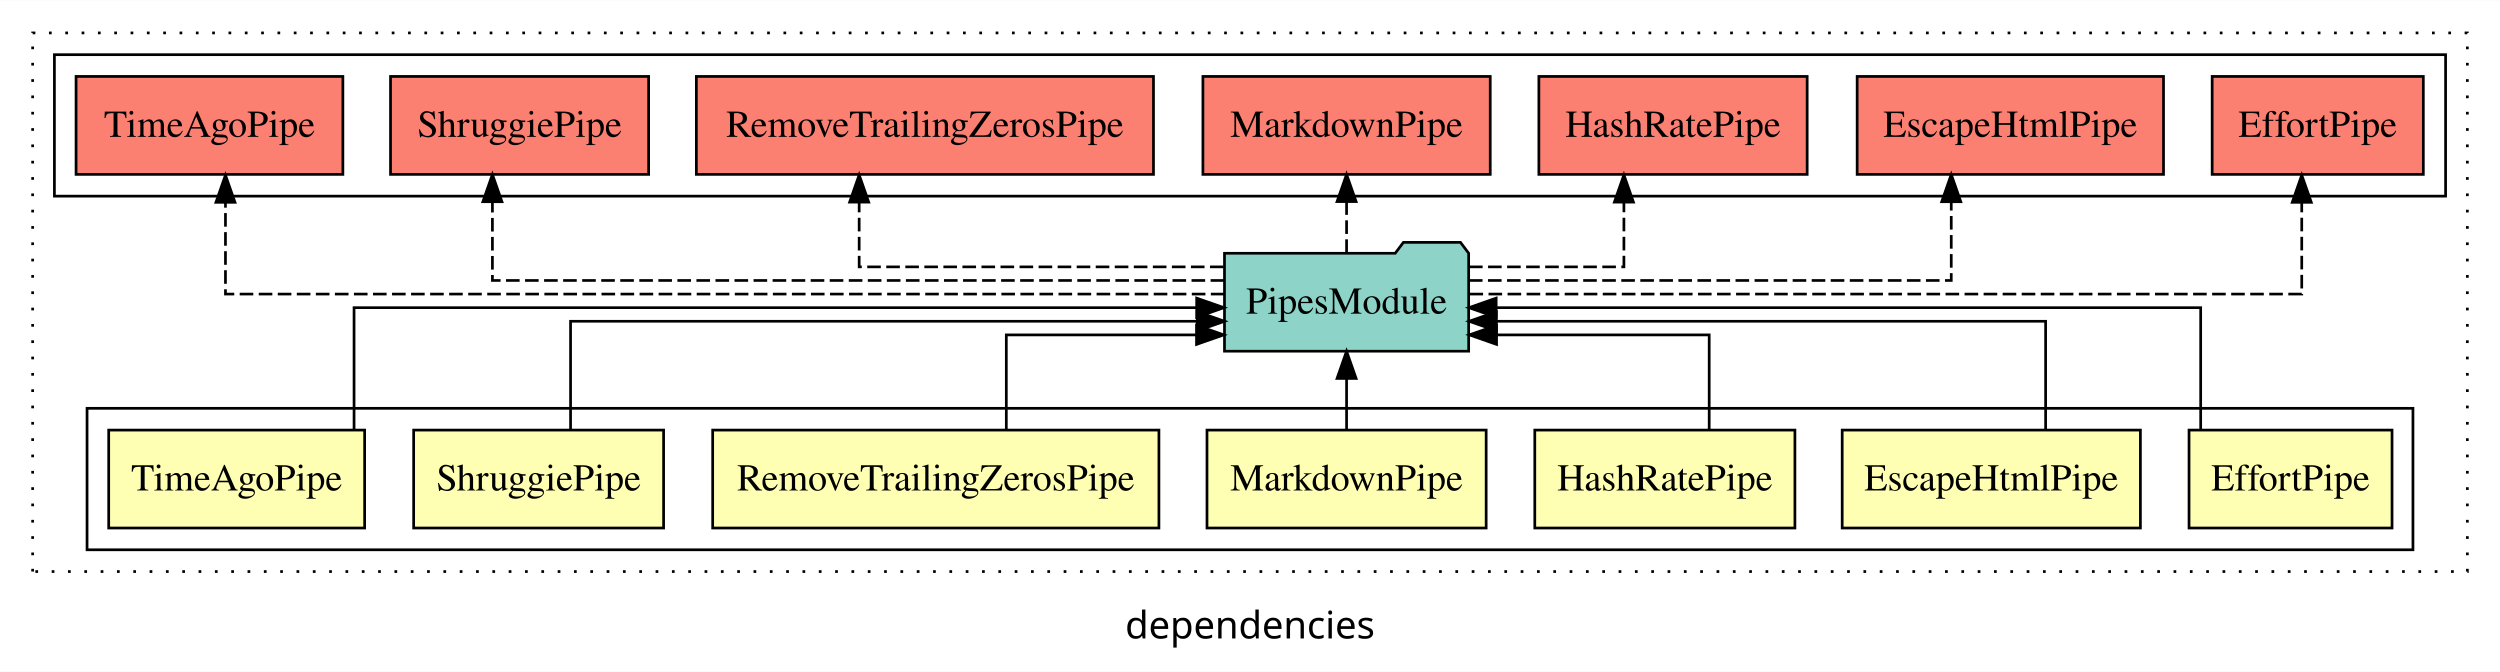
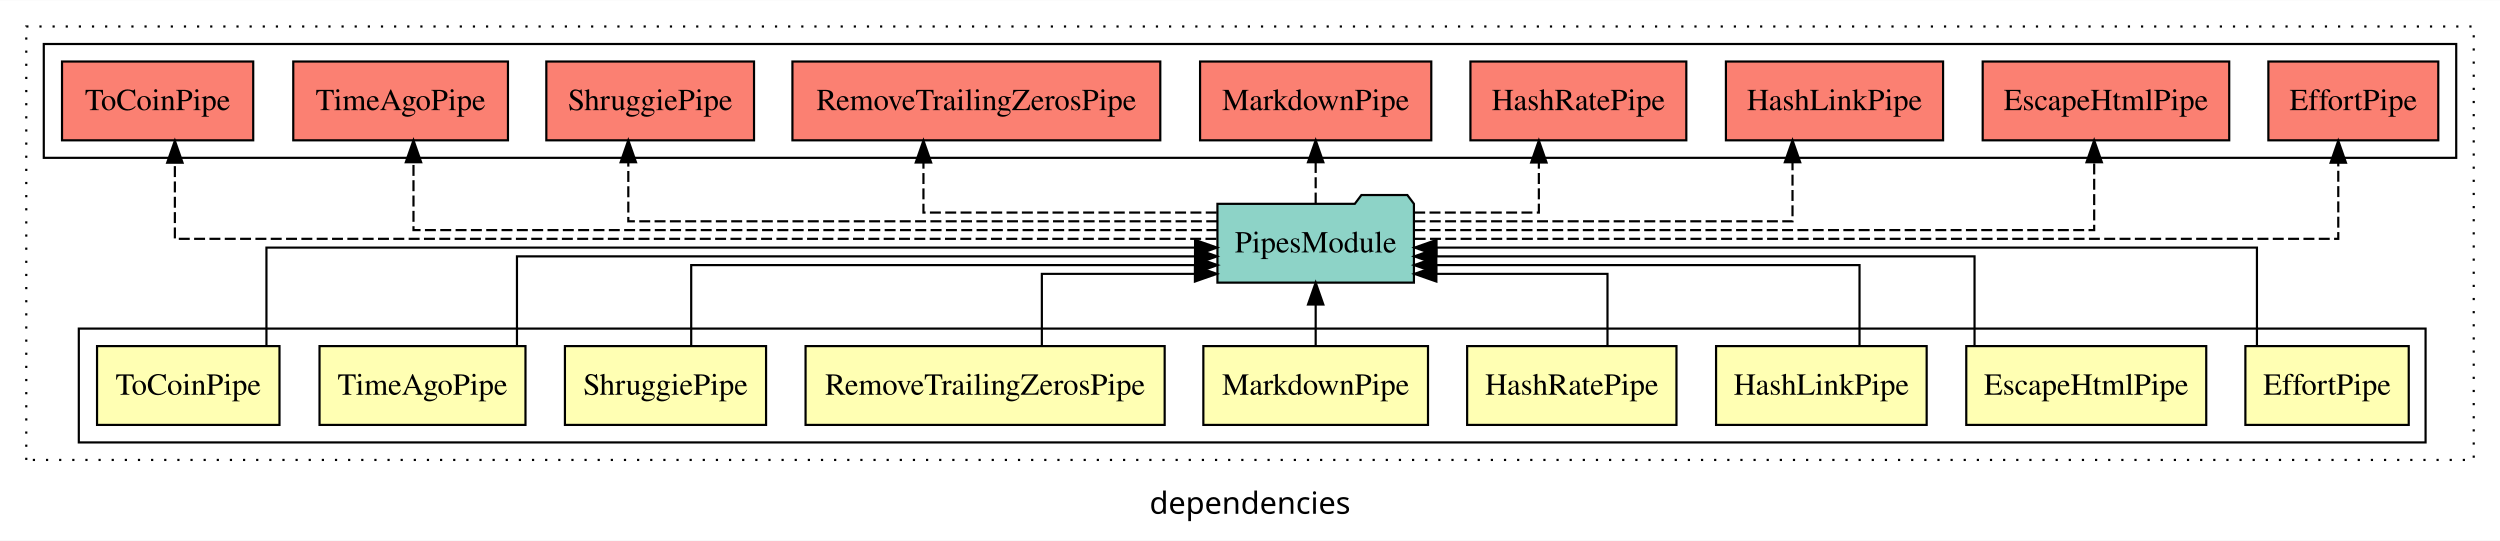
- <svg xmlns="http://www.w3.org/2000/svg" width="919pt" height="247pt" viewBox="0.00 0.00 919.00 246.80">
+ <svg xmlns="http://www.w3.org/2000/svg" width="1142pt" height="247pt" viewBox="0.00 0.00 1142.00 246.80">
  <g id="graph0" class="graph" transform="scale(1 1) rotate(0) translate(4 242.8)">
-     <polygon fill="white" stroke="transparent" points="-4,4 -4,-242.8 915,-242.8 915,4 -4,4" />
-     <text text-anchor="middle" x="455.5" y="-8.2" font-family="sans-serif" font-size="14.00">dependencies</text>
+     <polygon fill="white" stroke="transparent" points="-4,4 -4,-242.8 1138,-242.8 1138,4 -4,4" />
+     <text text-anchor="middle" x="567" y="-8.2" font-family="sans-serif" font-size="14.00">dependencies</text>
    <g id="clust1" class="cluster">
-       <polygon fill="none" stroke="black" stroke-dasharray="1,5" points="8,-32.8 8,-230.8 903,-230.8 903,-32.8 8,-32.8" />
+       <polygon fill="none" stroke="black" stroke-dasharray="1,5" points="8,-32.8 8,-230.8 1126,-230.8 1126,-32.8 8,-32.8" />
    </g>
-     <g id="clust11" class="cluster">
-       <polygon fill="none" stroke="black" points="16,-170.8 16,-222.8 895,-222.8 895,-170.8 16,-170.8" />
+     <g id="clust13" class="cluster">
+       <polygon fill="none" stroke="black" points="16,-170.8 16,-222.8 1118,-222.8 1118,-170.8 16,-170.8" />
    </g>
    <g id="clust2" class="cluster">
-       <polygon fill="none" stroke="black" points="28,-40.8 28,-92.8 883,-92.8 883,-40.8 28,-40.8" />
+       <polygon fill="none" stroke="black" points="32,-40.8 32,-92.8 1104,-92.8 1104,-40.8 32,-40.8" />
    </g>
    <g id="node1" class="node">
-       <polygon fill="#ffffb3" stroke="black" points="875.31,-84.8 800.69,-84.8 800.69,-48.8 875.31,-48.8 875.31,-84.8" />
-       <text text-anchor="middle" x="838" y="-62.6" font-family="Times,serif" font-size="14.00">EffortPipe</text>
+       <polygon fill="#ffffb3" stroke="black" points="1096.31,-84.8 1021.69,-84.8 1021.69,-48.8 1096.31,-48.8 1096.31,-84.8" />
+       <text text-anchor="middle" x="1059" y="-62.6" font-family="Times,serif" font-size="14.00">EffortPipe</text>
+     </g>
+     <g id="node10" class="node">
+       <polygon fill="#8dd3c7" stroke="black" points="641.88,-149.8 638.88,-153.8 617.88,-153.8 614.88,-149.8 552.12,-149.8 552.12,-113.8 641.88,-113.8 641.88,-149.8" />
+       <text text-anchor="middle" x="597" y="-127.6" font-family="Times,serif" font-size="14.00">PipesModule</text>
+     </g>
+     <g id="edge1" class="edge">
+       <path fill="none" stroke="black" d="M1026.97,-85.02C1026.97,-103.63 1026.97,-129.8 1026.97,-129.8 1026.97,-129.8 652.2,-129.8 652.2,-129.8" />
+       <polygon fill="black" stroke="black" points="652.2,-126.3 642.2,-129.8 652.2,-133.3 652.2,-126.3" />
+     </g>
+     <g id="node2" class="node">
+       <polygon fill="#ffffb3" stroke="black" points="1003.81,-84.8 894.19,-84.8 894.19,-48.8 1003.81,-48.8 1003.81,-84.8" />
+       <text text-anchor="middle" x="949" y="-62.6" font-family="Times,serif" font-size="14.00">EscapeHtmlPipe</text>
+     </g>
+     <g id="edge2" class="edge">
+       <path fill="none" stroke="black" d="M897.97,-84.82C897.97,-102.17 897.97,-125.8 897.97,-125.8 897.97,-125.8 652.06,-125.8 652.06,-125.8" />
+       <polygon fill="black" stroke="black" points="652.06,-122.3 642.06,-125.8 652.06,-129.3 652.06,-122.3" />
+     </g>
+     <g id="node3" class="node">
+       <polygon fill="#ffffb3" stroke="black" points="876.1,-84.8 779.9,-84.8 779.9,-48.8 876.1,-48.8 876.1,-84.8" />
+       <text text-anchor="middle" x="828" y="-62.6" font-family="Times,serif" font-size="14.00">HashLinkPipe</text>
+     </g>
+     <g id="edge3" class="edge">
+       <path fill="none" stroke="black" d="M845.43,-84.81C845.43,-100.85 845.43,-121.8 845.43,-121.8 845.43,-121.8 651.99,-121.8 651.99,-121.8" />
+       <polygon fill="black" stroke="black" points="651.99,-118.3 641.99,-121.8 651.99,-125.3 651.99,-118.3" />
+     </g>
+     <g id="node4" class="node">
+       <polygon fill="#ffffb3" stroke="black" points="761.81,-84.8 666.19,-84.8 666.19,-48.8 761.81,-48.8 761.81,-84.8" />
+       <text text-anchor="middle" x="714" y="-62.6" font-family="Times,serif" font-size="14.00">HashRatePipe</text>
+     </g>
+     <g id="edge4" class="edge">
+       <path fill="none" stroke="black" d="M730.3,-84.92C730.3,-99.58 730.3,-117.8 730.3,-117.8 730.3,-117.8 652.13,-117.8 652.13,-117.8" />
+       <polygon fill="black" stroke="black" points="652.13,-114.3 642.13,-117.8 652.13,-121.3 652.13,-114.3" />
+     </g>
+     <g id="node5" class="node">
+       <polygon fill="#ffffb3" stroke="black" points="648.31,-84.8 545.69,-84.8 545.69,-48.8 648.31,-48.8 648.31,-84.8" />
+       <text text-anchor="middle" x="597" y="-62.6" font-family="Times,serif" font-size="14.00">MarkdownPipe</text>
+     </g>
+     <g id="edge5" class="edge">
+       <path fill="none" stroke="black" d="M597,-84.91C597,-84.91 597,-103.79 597,-103.79" />
+       <polygon fill="black" stroke="black" points="593.5,-103.79 597,-113.79 600.5,-103.79 593.5,-103.79" />
+     </g>
+     <g id="node6" class="node">
+       <polygon fill="#ffffb3" stroke="black" points="528.02,-84.8 363.98,-84.8 363.98,-48.8 528.02,-48.8 528.02,-84.8" />
+       <text text-anchor="middle" x="446" y="-62.6" font-family="Times,serif" font-size="14.00">RemoveTrailingZerosPipe</text>
+     </g>
+     <g id="edge6" class="edge">
+       <path fill="none" stroke="black" d="M471.92,-84.92C471.92,-99.58 471.92,-117.8 471.92,-117.8 471.92,-117.8 541.84,-117.8 541.84,-117.8" />
+       <polygon fill="black" stroke="black" points="541.84,-121.3 551.84,-117.8 541.84,-114.3 541.84,-121.3" />
+     </g>
+     <g id="node7" class="node">
+       <polygon fill="#ffffb3" stroke="black" points="345.94,-84.8 254.06,-84.8 254.06,-48.8 345.94,-48.8 345.94,-84.8" />
+       <text text-anchor="middle" x="300" y="-62.6" font-family="Times,serif" font-size="14.00">ShruggiePipe</text>
+     </g>
+     <g id="edge7" class="edge">
+       <path fill="none" stroke="black" d="M311.74,-84.81C311.74,-100.85 311.74,-121.8 311.74,-121.8 311.74,-121.8 542.11,-121.8 542.11,-121.8" />
+       <polygon fill="black" stroke="black" points="542.11,-125.3 552.11,-121.8 542.11,-118.3 542.11,-125.3" />
    </g>
    <g id="node8" class="node">
-       <polygon fill="#8dd3c7" stroke="black" points="535.88,-149.8 532.88,-153.8 511.88,-153.8 508.88,-149.8 446.12,-149.8 446.12,-113.8 535.88,-113.8 535.88,-149.8" />
-       <text text-anchor="middle" x="491" y="-127.6" font-family="Times,serif" font-size="14.00">PipesModule</text>
+       <polygon fill="#ffffb3" stroke="black" points="236.04,-84.8 141.96,-84.8 141.96,-48.8 236.04,-48.8 236.04,-84.8" />
+       <text text-anchor="middle" x="189" y="-62.6" font-family="Times,serif" font-size="14.00">TimeAgoPipe</text>
    </g>
-     <g id="edge1" class="edge">
-       <path fill="none" stroke="black" d="M804.97,-85.02C804.97,-103.63 804.97,-129.8 804.97,-129.8 804.97,-129.8 545.98,-129.8 545.98,-129.8" />
-       <polygon fill="black" stroke="black" points="545.98,-126.3 535.98,-129.8 545.98,-133.3 545.98,-126.3" />
-     </g>
-     <g id="node2" class="node">
-       <polygon fill="#ffffb3" stroke="black" points="782.81,-84.8 673.19,-84.8 673.19,-48.8 782.81,-48.8 782.81,-84.8" />
-       <text text-anchor="middle" x="728" y="-62.6" font-family="Times,serif" font-size="14.00">EscapeHtmlPipe</text>
-     </g>
-     <g id="edge2" class="edge">
-       <path fill="none" stroke="black" d="M747.97,-84.83C747.97,-101.86 747.97,-124.8 747.97,-124.8 747.97,-124.8 546.05,-124.8 546.05,-124.8" />
-       <polygon fill="black" stroke="black" points="546.05,-121.3 536.05,-124.8 546.05,-128.3 546.05,-121.3" />
-     </g>
-     <g id="node3" class="node">
-       <polygon fill="#ffffb3" stroke="black" points="655.81,-84.8 560.19,-84.8 560.19,-48.8 655.81,-48.8 655.81,-84.8" />
-       <text text-anchor="middle" x="608" y="-62.6" font-family="Times,serif" font-size="14.00">HashRatePipe</text>
-     </g>
-     <g id="edge3" class="edge">
-       <path fill="none" stroke="black" d="M624.3,-85.04C624.3,-100.37 624.3,-119.8 624.3,-119.8 624.3,-119.8 546.13,-119.8 546.13,-119.8" />
-       <polygon fill="black" stroke="black" points="546.13,-116.3 536.13,-119.8 546.13,-123.3 546.13,-116.3" />
-     </g>
-     <g id="node4" class="node">
-       <polygon fill="#ffffb3" stroke="black" points="542.31,-84.8 439.69,-84.8 439.69,-48.8 542.31,-48.8 542.31,-84.8" />
-       <text text-anchor="middle" x="491" y="-62.6" font-family="Times,serif" font-size="14.00">MarkdownPipe</text>
-     </g>
-     <g id="edge4" class="edge">
-       <path fill="none" stroke="black" d="M491,-84.91C491,-84.91 491,-103.79 491,-103.79" />
-       <polygon fill="black" stroke="black" points="487.5,-103.79 491,-113.79 494.5,-103.79 487.5,-103.79" />
-     </g>
-     <g id="node5" class="node">
-       <polygon fill="#ffffb3" stroke="black" points="422.02,-84.8 257.98,-84.8 257.98,-48.8 422.02,-48.8 422.02,-84.8" />
-       <text text-anchor="middle" x="340" y="-62.6" font-family="Times,serif" font-size="14.00">RemoveTrailingZerosPipe</text>
-     </g>
-     <g id="edge5" class="edge">
-       <path fill="none" stroke="black" d="M365.92,-85.04C365.92,-100.37 365.92,-119.8 365.92,-119.8 365.92,-119.8 435.84,-119.8 435.84,-119.8" />
-       <polygon fill="black" stroke="black" points="435.84,-123.3 445.84,-119.8 435.84,-116.3 435.84,-123.3" />
-     </g>
-     <g id="node6" class="node">
-       <polygon fill="#ffffb3" stroke="black" points="239.94,-84.8 148.06,-84.8 148.06,-48.8 239.94,-48.8 239.94,-84.8" />
-       <text text-anchor="middle" x="194" y="-62.6" font-family="Times,serif" font-size="14.00">ShruggiePipe</text>
-     </g>
-     <g id="edge6" class="edge">
-       <path fill="none" stroke="black" d="M205.74,-84.83C205.74,-101.86 205.74,-124.8 205.74,-124.8 205.74,-124.8 436.11,-124.8 436.11,-124.8" />
-       <polygon fill="black" stroke="black" points="436.11,-128.3 446.11,-124.8 436.11,-121.3 436.11,-128.3" />
-     </g>
-     <g id="node7" class="node">
-       <polygon fill="#ffffb3" stroke="black" points="130.04,-84.8 35.96,-84.8 35.96,-48.8 130.04,-48.8 130.04,-84.8" />
-       <text text-anchor="middle" x="83" y="-62.6" font-family="Times,serif" font-size="14.00">TimeAgoPipe</text>
-     </g>
-     <g id="edge7" class="edge">
-       <path fill="none" stroke="black" d="M126.15,-85.02C126.15,-103.63 126.15,-129.8 126.15,-129.8 126.15,-129.8 435.9,-129.8 435.9,-129.8" />
-       <polygon fill="black" stroke="black" points="435.9,-133.3 445.9,-129.8 435.9,-126.3 435.9,-133.3" />
+     <g id="edge8" class="edge">
+       <path fill="none" stroke="black" d="M232.15,-84.82C232.15,-102.17 232.15,-125.8 232.15,-125.8 232.15,-125.8 541.9,-125.8 541.9,-125.8" />
+       <polygon fill="black" stroke="black" points="541.9,-129.3 551.9,-125.8 541.9,-122.3 541.9,-129.3" />
    </g>
    <g id="node9" class="node">
-       <polygon fill="#fb8072" stroke="black" points="886.81,-214.8 809.19,-214.8 809.19,-178.8 886.81,-178.8 886.81,-214.8" />
-       <text text-anchor="middle" x="848" y="-192.6" font-family="Times,serif" font-size="14.00">EffortPipe </text>
-     </g>
-     <g id="edge8" class="edge">
-       <path fill="none" stroke="black" stroke-dasharray="5,2" d="M536.18,-134.8C631.02,-134.8 842.12,-134.8 842.12,-134.8 842.12,-134.8 842.12,-168.53 842.12,-168.53" />
-       <polygon fill="black" stroke="black" points="838.63,-168.53 842.12,-178.53 845.63,-168.53 838.63,-168.53" />
-     </g>
-     <g id="node10" class="node">
-       <polygon fill="#fb8072" stroke="black" points="791.31,-214.8 678.69,-214.8 678.69,-178.8 791.31,-178.8 791.31,-214.8" />
-       <text text-anchor="middle" x="735" y="-192.6" font-family="Times,serif" font-size="14.00">EscapeHtmlPipe </text>
+       <polygon fill="#ffffb3" stroke="black" points="123.67,-84.8 40.33,-84.8 40.33,-48.8 123.67,-48.8 123.67,-84.8" />
+       <text text-anchor="middle" x="82" y="-62.6" font-family="Times,serif" font-size="14.00">ToCoinPipe</text>
    </g>
    <g id="edge9" class="edge">
-       <path fill="none" stroke="black" stroke-dasharray="5,2" d="M535.98,-139.8C600.93,-139.8 713.28,-139.8 713.28,-139.8 713.28,-139.8 713.28,-168.76 713.28,-168.76" />
-       <polygon fill="black" stroke="black" points="709.78,-168.76 713.28,-178.76 716.78,-168.76 709.78,-168.76" />
+       <path fill="none" stroke="black" d="M117.71,-85.02C117.71,-103.63 117.71,-129.8 117.71,-129.8 117.71,-129.8 541.91,-129.8 541.91,-129.8" />
+       <polygon fill="black" stroke="black" points="541.91,-133.3 551.91,-129.8 541.91,-126.3 541.91,-133.3" />
    </g>
    <g id="node11" class="node">
-       <polygon fill="#fb8072" stroke="black" points="660.31,-214.8 561.69,-214.8 561.69,-178.8 660.31,-178.8 660.31,-214.8" />
-       <text text-anchor="middle" x="611" y="-192.6" font-family="Times,serif" font-size="14.00">HashRatePipe </text>
+       <polygon fill="#fb8072" stroke="black" points="1109.81,-214.8 1032.19,-214.8 1032.19,-178.8 1109.81,-178.8 1109.81,-214.8" />
+       <text text-anchor="middle" x="1071" y="-192.6" font-family="Times,serif" font-size="14.00">EffortPipe </text>
    </g>
    <g id="edge10" class="edge">
-       <path fill="none" stroke="black" stroke-dasharray="5,2" d="M536.01,-144.8C563.32,-144.8 592.95,-144.8 592.95,-144.8 592.95,-144.8 592.95,-168.61 592.95,-168.61" />
-       <polygon fill="black" stroke="black" points="589.45,-168.61 592.95,-178.61 596.45,-168.61 589.45,-168.61" />
+       <path fill="none" stroke="black" stroke-dasharray="5,2" d="M642.21,-133.8C759.44,-133.8 1064.12,-133.8 1064.12,-133.8 1064.12,-133.8 1064.12,-168.58 1064.12,-168.58" />
+       <polygon fill="black" stroke="black" points="1060.63,-168.58 1064.12,-178.58 1067.63,-168.58 1060.63,-168.58" />
    </g>
    <g id="node12" class="node">
-       <polygon fill="#fb8072" stroke="black" points="543.81,-214.8 438.19,-214.8 438.19,-178.8 543.81,-178.8 543.81,-214.8" />
-       <text text-anchor="middle" x="491" y="-192.6" font-family="Times,serif" font-size="14.00">MarkdownPipe </text>
+       <polygon fill="#fb8072" stroke="black" points="1014.31,-214.8 901.69,-214.8 901.69,-178.8 1014.31,-178.8 1014.31,-214.8" />
+       <text text-anchor="middle" x="958" y="-192.6" font-family="Times,serif" font-size="14.00">EscapeHtmlPipe </text>
    </g>
    <g id="edge11" class="edge">
-       <path fill="none" stroke="black" stroke-dasharray="5,2" d="M491,-149.91C491,-149.91 491,-168.79 491,-168.79" />
-       <polygon fill="black" stroke="black" points="487.5,-168.79 491,-178.79 494.5,-168.79 487.5,-168.79" />
+       <path fill="none" stroke="black" stroke-dasharray="5,2" d="M642.04,-137.8C737.73,-137.8 952.62,-137.8 952.62,-137.8 952.62,-137.8 952.62,-168.78 952.62,-168.78" />
+       <polygon fill="black" stroke="black" points="949.13,-168.78 952.62,-178.78 956.13,-168.78 949.13,-168.78" />
    </g>
    <g id="node13" class="node">
-       <polygon fill="#fb8072" stroke="black" points="420.02,-214.8 251.98,-214.8 251.98,-178.8 420.02,-178.8 420.02,-214.8" />
-       <text text-anchor="middle" x="336" y="-192.6" font-family="Times,serif" font-size="14.00">RemoveTrailingZerosPipe </text>
+       <polygon fill="#fb8072" stroke="black" points="883.6,-214.8 784.4,-214.8 784.4,-178.8 883.6,-178.8 883.6,-214.8" />
+       <text text-anchor="middle" x="834" y="-192.6" font-family="Times,serif" font-size="14.00">HashLinkPipe </text>
    </g>
    <g id="edge12" class="edge">
-       <path fill="none" stroke="black" stroke-dasharray="5,2" d="M445.79,-144.8C392.71,-144.8 311.83,-144.8 311.83,-144.8 311.83,-144.8 311.83,-168.61 311.83,-168.61" />
-       <polygon fill="black" stroke="black" points="308.33,-168.61 311.83,-178.61 315.33,-168.61 308.33,-168.61" />
+       <path fill="none" stroke="black" stroke-dasharray="5,2" d="M642.13,-141.8C705.93,-141.8 814.82,-141.8 814.82,-141.8 814.82,-141.8 814.82,-168.79 814.82,-168.79" />
+       <polygon fill="black" stroke="black" points="811.32,-168.79 814.82,-178.79 818.32,-168.79 811.32,-168.79" />
    </g>
    <g id="node14" class="node">
-       <polygon fill="#fb8072" stroke="black" points="234.44,-214.8 139.56,-214.8 139.56,-178.8 234.44,-178.8 234.44,-214.8" />
-       <text text-anchor="middle" x="187" y="-192.6" font-family="Times,serif" font-size="14.00">ShruggiePipe </text>
+       <polygon fill="#fb8072" stroke="black" points="766.31,-214.8 667.69,-214.8 667.69,-178.8 766.31,-178.8 766.31,-214.8" />
+       <text text-anchor="middle" x="717" y="-192.6" font-family="Times,serif" font-size="14.00">HashRatePipe </text>
    </g>
    <g id="edge13" class="edge">
-       <path fill="none" stroke="black" stroke-dasharray="5,2" d="M446.01,-139.8C359.19,-139.8 177.01,-139.8 177.01,-139.8 177.01,-139.8 177.01,-168.76 177.01,-168.76" />
-       <polygon fill="black" stroke="black" points="173.51,-168.76 177.01,-178.76 180.51,-168.76 173.51,-168.76" />
+       <path fill="none" stroke="black" stroke-dasharray="5,2" d="M642.01,-145.8C669.32,-145.8 698.95,-145.8 698.95,-145.8 698.95,-145.8 698.95,-168.68 698.95,-168.68" />
+       <polygon fill="black" stroke="black" points="695.45,-168.68 698.95,-178.68 702.45,-168.68 695.45,-168.68" />
    </g>
    <g id="node15" class="node">
-       <polygon fill="#fb8072" stroke="black" points="122.04,-214.8 23.96,-214.8 23.96,-178.8 122.04,-178.8 122.04,-214.8" />
-       <text text-anchor="middle" x="73" y="-192.6" font-family="Times,serif" font-size="14.00">TimeAgoPipe </text>
+       <polygon fill="#fb8072" stroke="black" points="649.81,-214.8 544.19,-214.8 544.19,-178.8 649.81,-178.8 649.81,-214.8" />
+       <text text-anchor="middle" x="597" y="-192.6" font-family="Times,serif" font-size="14.00">MarkdownPipe </text>
    </g>
    <g id="edge14" class="edge">
-       <path fill="none" stroke="black" stroke-dasharray="5,2" d="M446.11,-134.8C339.3,-134.8 78.88,-134.8 78.88,-134.8 78.88,-134.8 78.88,-168.53 78.88,-168.53" />
-       <polygon fill="black" stroke="black" points="75.38,-168.53 78.88,-178.53 82.38,-168.53 75.38,-168.53" />
+       <path fill="none" stroke="black" stroke-dasharray="5,2" d="M597,-149.91C597,-149.91 597,-168.79 597,-168.79" />
+       <polygon fill="black" stroke="black" points="593.5,-168.79 597,-178.79 600.5,-168.79 593.5,-168.79" />
+     </g>
+     <g id="node16" class="node">
+       <polygon fill="#fb8072" stroke="black" points="526.02,-214.8 357.98,-214.8 357.98,-178.8 526.02,-178.8 526.02,-214.8" />
+       <text text-anchor="middle" x="442" y="-192.6" font-family="Times,serif" font-size="14.00">RemoveTrailingZerosPipe </text>
+     </g>
+     <g id="edge15" class="edge">
+       <path fill="none" stroke="black" stroke-dasharray="5,2" d="M551.79,-145.8C498.71,-145.8 417.83,-145.8 417.83,-145.8 417.83,-145.8 417.83,-168.68 417.83,-168.68" />
+       <polygon fill="black" stroke="black" points="414.33,-168.68 417.83,-178.68 421.33,-168.68 414.33,-168.68" />
+     </g>
+     <g id="node17" class="node">
+       <polygon fill="#fb8072" stroke="black" points="340.44,-214.8 245.56,-214.8 245.56,-178.8 340.44,-178.8 340.44,-214.8" />
+       <text text-anchor="middle" x="293" y="-192.6" font-family="Times,serif" font-size="14.00">ShruggiePipe </text>
+     </g>
+     <g id="edge16" class="edge">
+       <path fill="none" stroke="black" stroke-dasharray="5,2" d="M552.01,-141.8C465.19,-141.8 283.01,-141.8 283.01,-141.8 283.01,-141.8 283.01,-168.79 283.01,-168.79" />
+       <polygon fill="black" stroke="black" points="279.51,-168.79 283.01,-178.79 286.51,-168.79 279.51,-168.79" />
+     </g>
+     <g id="node18" class="node">
+       <polygon fill="#fb8072" stroke="black" points="228.04,-214.8 129.96,-214.8 129.96,-178.8 228.04,-178.8 228.04,-214.8" />
+       <text text-anchor="middle" x="179" y="-192.6" font-family="Times,serif" font-size="14.00">TimeAgoPipe </text>
+     </g>
+     <g id="edge17" class="edge">
+       <path fill="none" stroke="black" stroke-dasharray="5,2" d="M552.11,-137.8C445.3,-137.8 184.88,-137.8 184.88,-137.8 184.88,-137.8 184.88,-168.78 184.88,-168.78" />
+       <polygon fill="black" stroke="black" points="181.38,-168.78 184.88,-178.78 188.38,-168.78 181.38,-168.78" />
+     </g>
+     <g id="node19" class="node">
+       <polygon fill="#fb8072" stroke="black" points="111.67,-214.8 24.33,-214.8 24.33,-178.8 111.67,-178.8 111.67,-214.8" />
+       <text text-anchor="middle" x="68" y="-192.6" font-family="Times,serif" font-size="14.00">ToCoinPipe </text>
+     </g>
+     <g id="edge18" class="edge">
+       <path fill="none" stroke="black" stroke-dasharray="5,2" d="M551.67,-133.8C424.88,-133.8 75.88,-133.8 75.88,-133.8 75.88,-133.8 75.88,-168.58 75.88,-168.58" />
+       <polygon fill="black" stroke="black" points="72.38,-168.58 75.88,-178.58 79.38,-168.58 72.38,-168.58" />
    </g>
  </g>
</svg>
